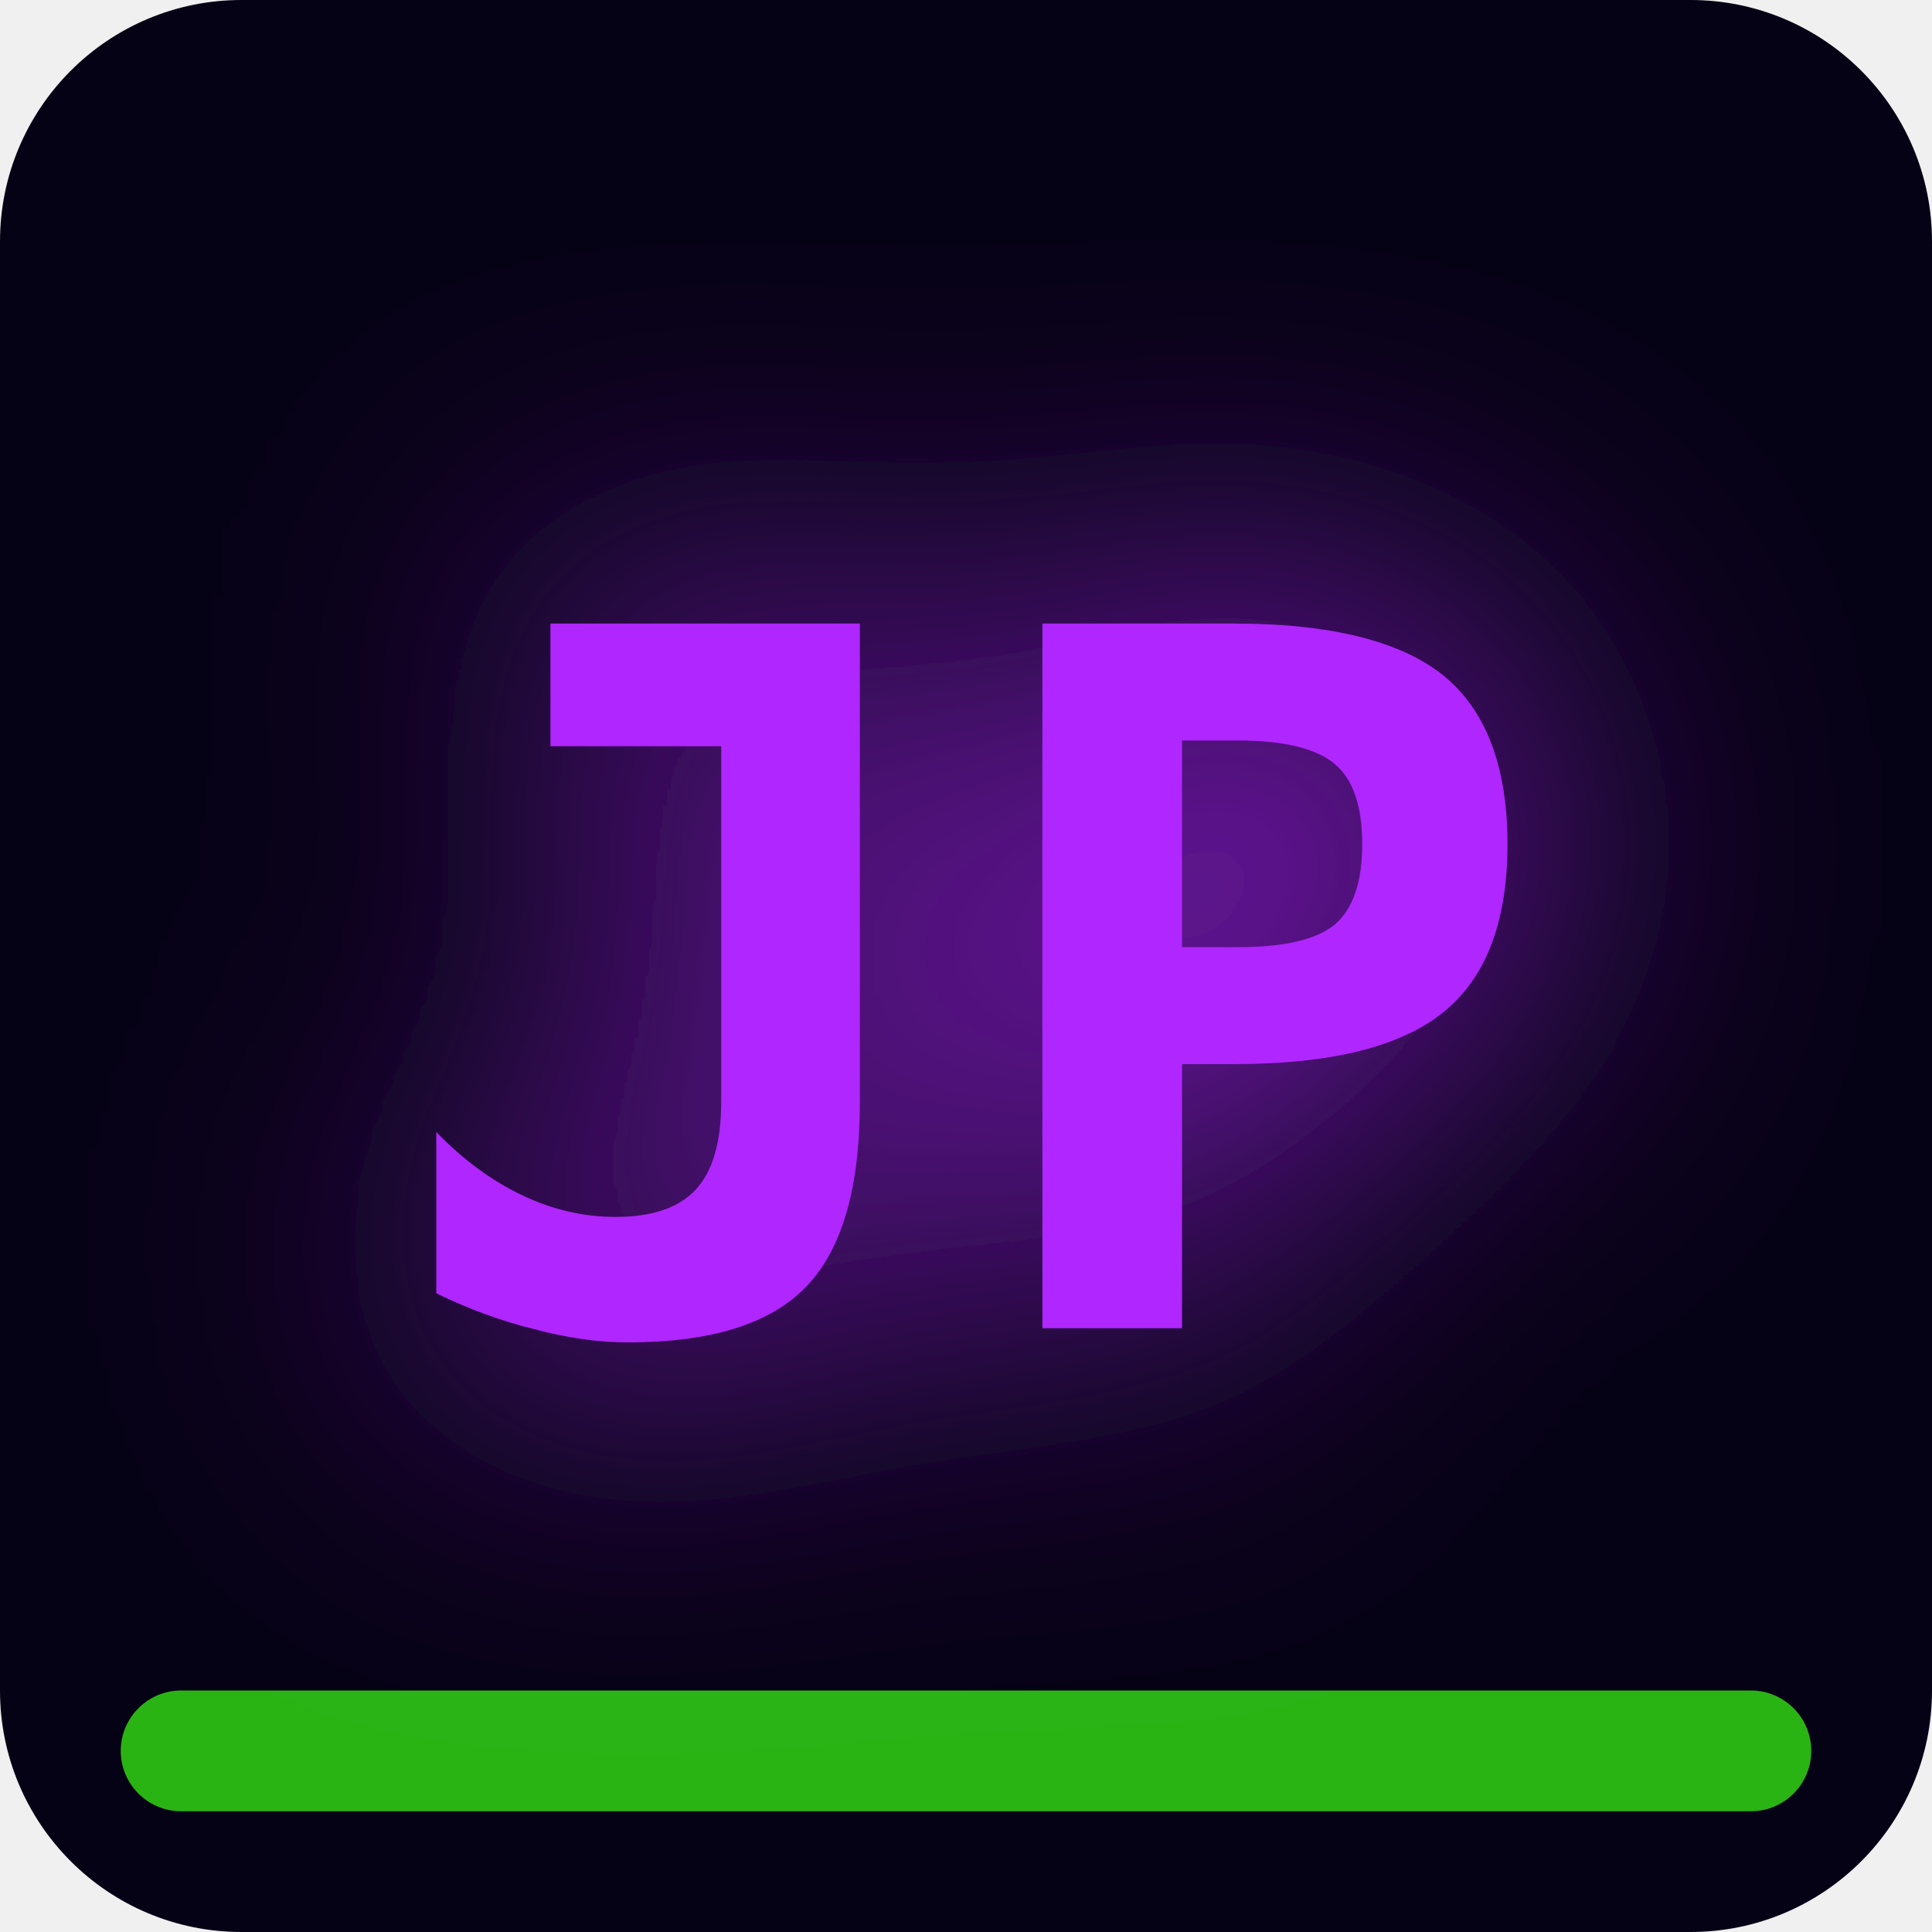
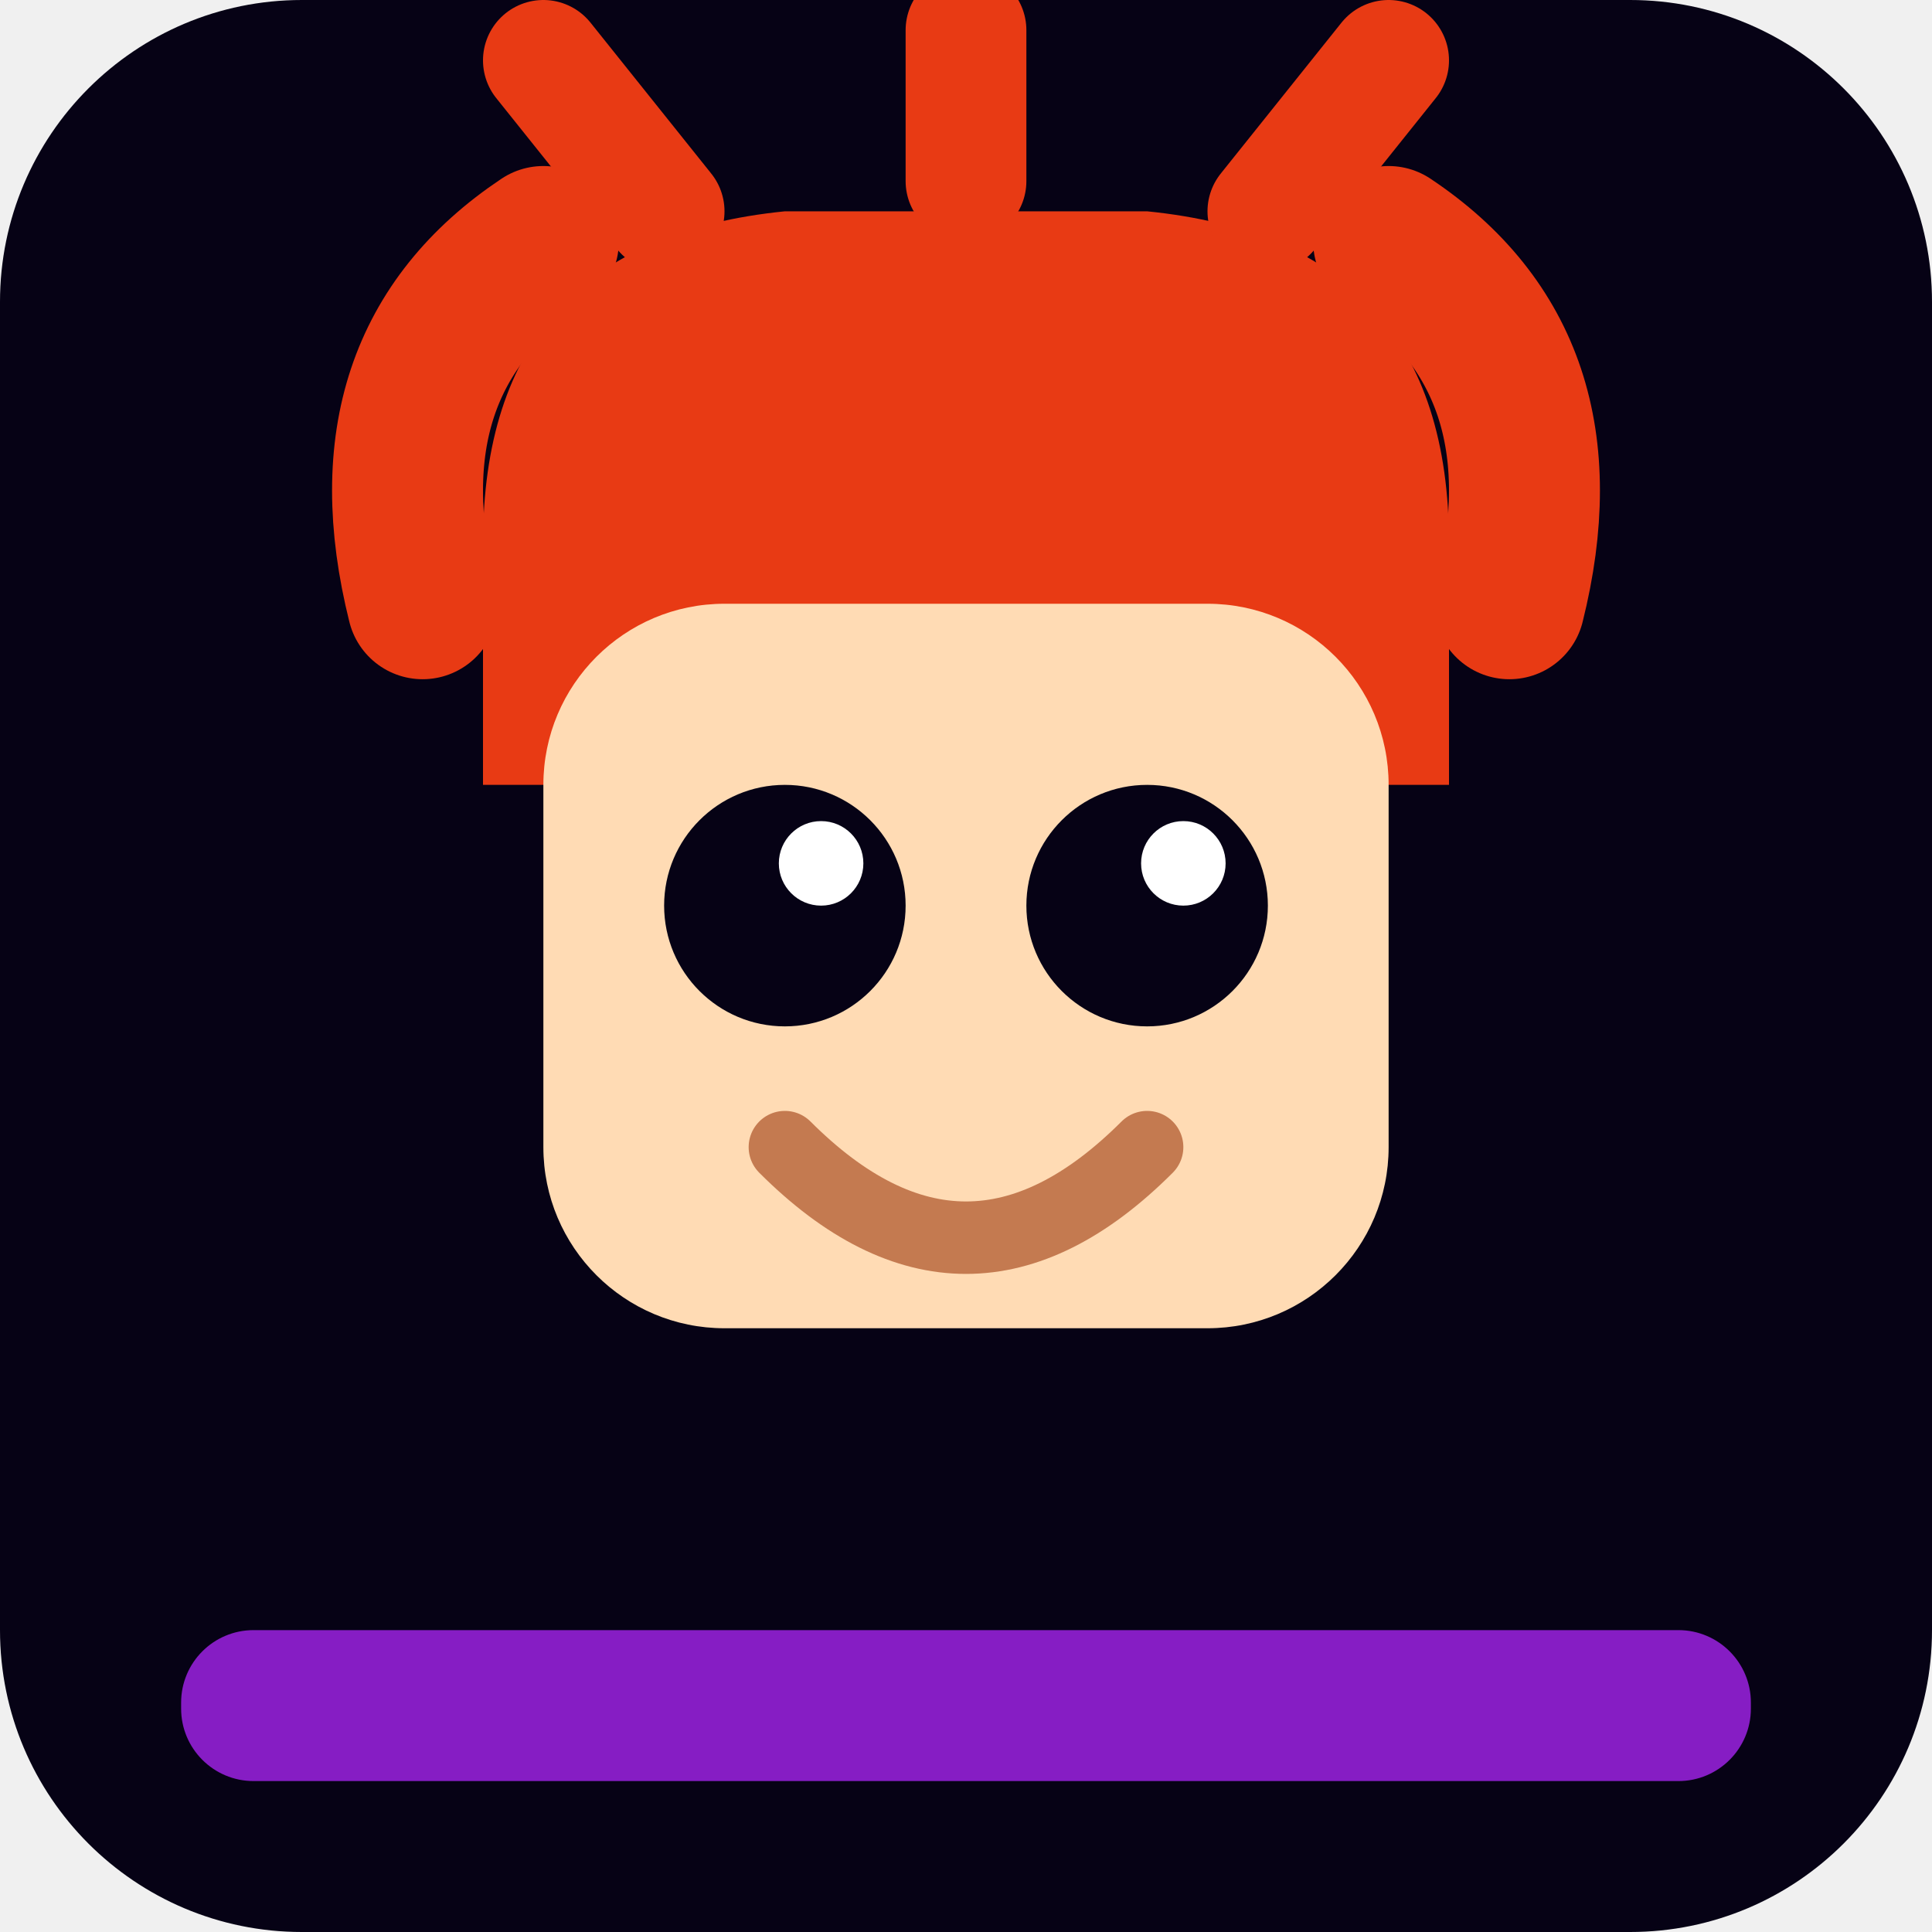
<svg xmlns="http://www.w3.org/2000/svg" viewBox="0 0 32 32">
-   <rect width="32" height="32" rx="4" fill="#060215" />
-   <text x="16" y="22" text-anchor="middle" font-family="monospace" font-weight="bold" font-size="16" fill="#B026FF" style="filter:drop-shadow(0 0 3px #B026FF)">JP</text>
-   <rect x="2" y="28" width="28" height="2" rx="1" fill="#39FF14" opacity="0.7" />
+   <rect width="32" height="32" rx="5" fill="#060215" />
+   <path d="M8 13 L8 9 Q8 4 13 3.5 L19 3.5 Q24 4 24 9 L24 13" fill="#E83A14" />
+   <path d="M7 10 Q6 6 9 4" stroke="#E83A14" stroke-width="2.5" fill="none" stroke-linecap="round" />
+   <path d="M25 10 Q26 6 23 4" stroke="#E83A14" stroke-width="2.5" fill="none" stroke-linecap="round" />
+   <line x1="11" y1="3.5" x2="9" y2="1" stroke="#E83A14" stroke-width="2" stroke-linecap="round" />
+   <line x1="16" y1="3" x2="16" y2="0.5" stroke="#E83A14" stroke-width="2" stroke-linecap="round" />
+   <line x1="21" y1="3.5" x2="23" y2="1" stroke="#E83A14" stroke-width="2" stroke-linecap="round" />
+   <rect x="9" y="10" width="14" height="12" rx="3" fill="#FFDBB4" />
+   <circle cx="13" cy="15" r="2" fill="#060215" />
+   <circle cx="19" cy="15" r="2" fill="#060215" />
+   <circle cx="13.6" cy="14.3" r="0.7" fill="#fff" />
+   <circle cx="19.6" cy="14.3" r="0.7" fill="#fff" />
+   <path d="M13 19 Q16 22 19 19" stroke="#C47A50" stroke-width="1.2" fill="none" stroke-linecap="round" />
+   <rect x="3" y="27" width="26" height="2.5" rx="1.2" fill="#B026FF" opacity="0.75" />
</svg>
